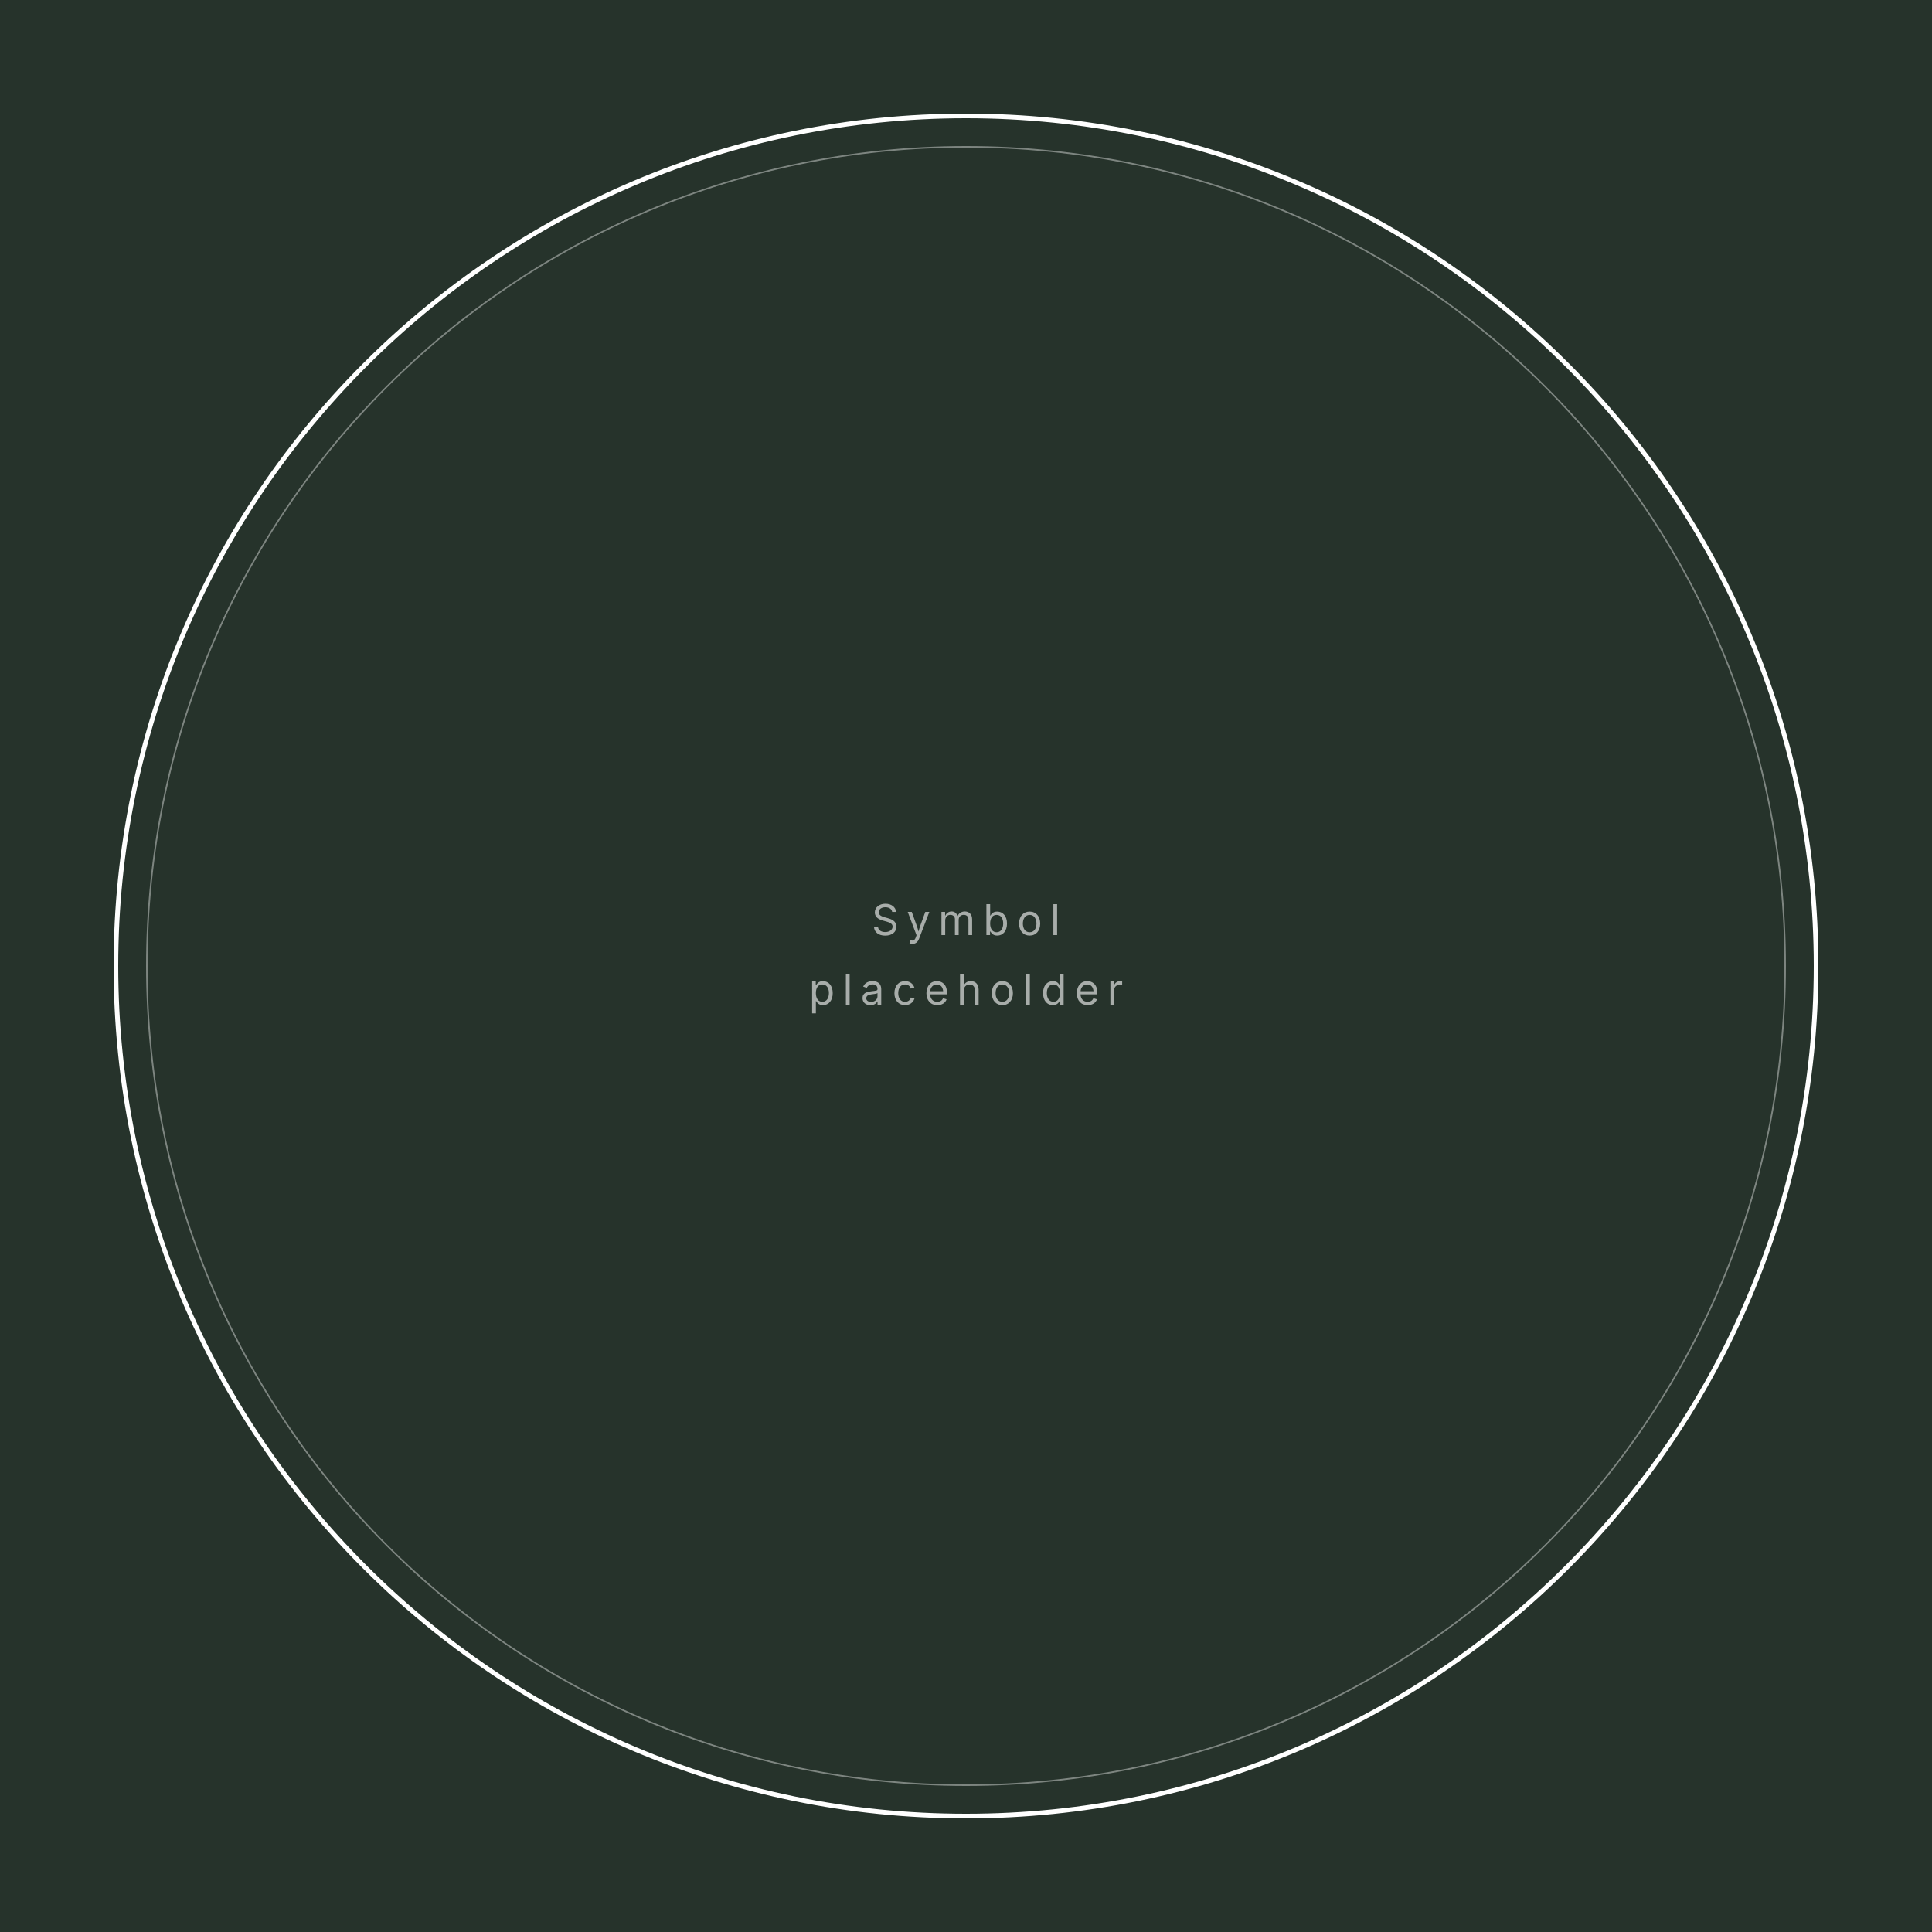
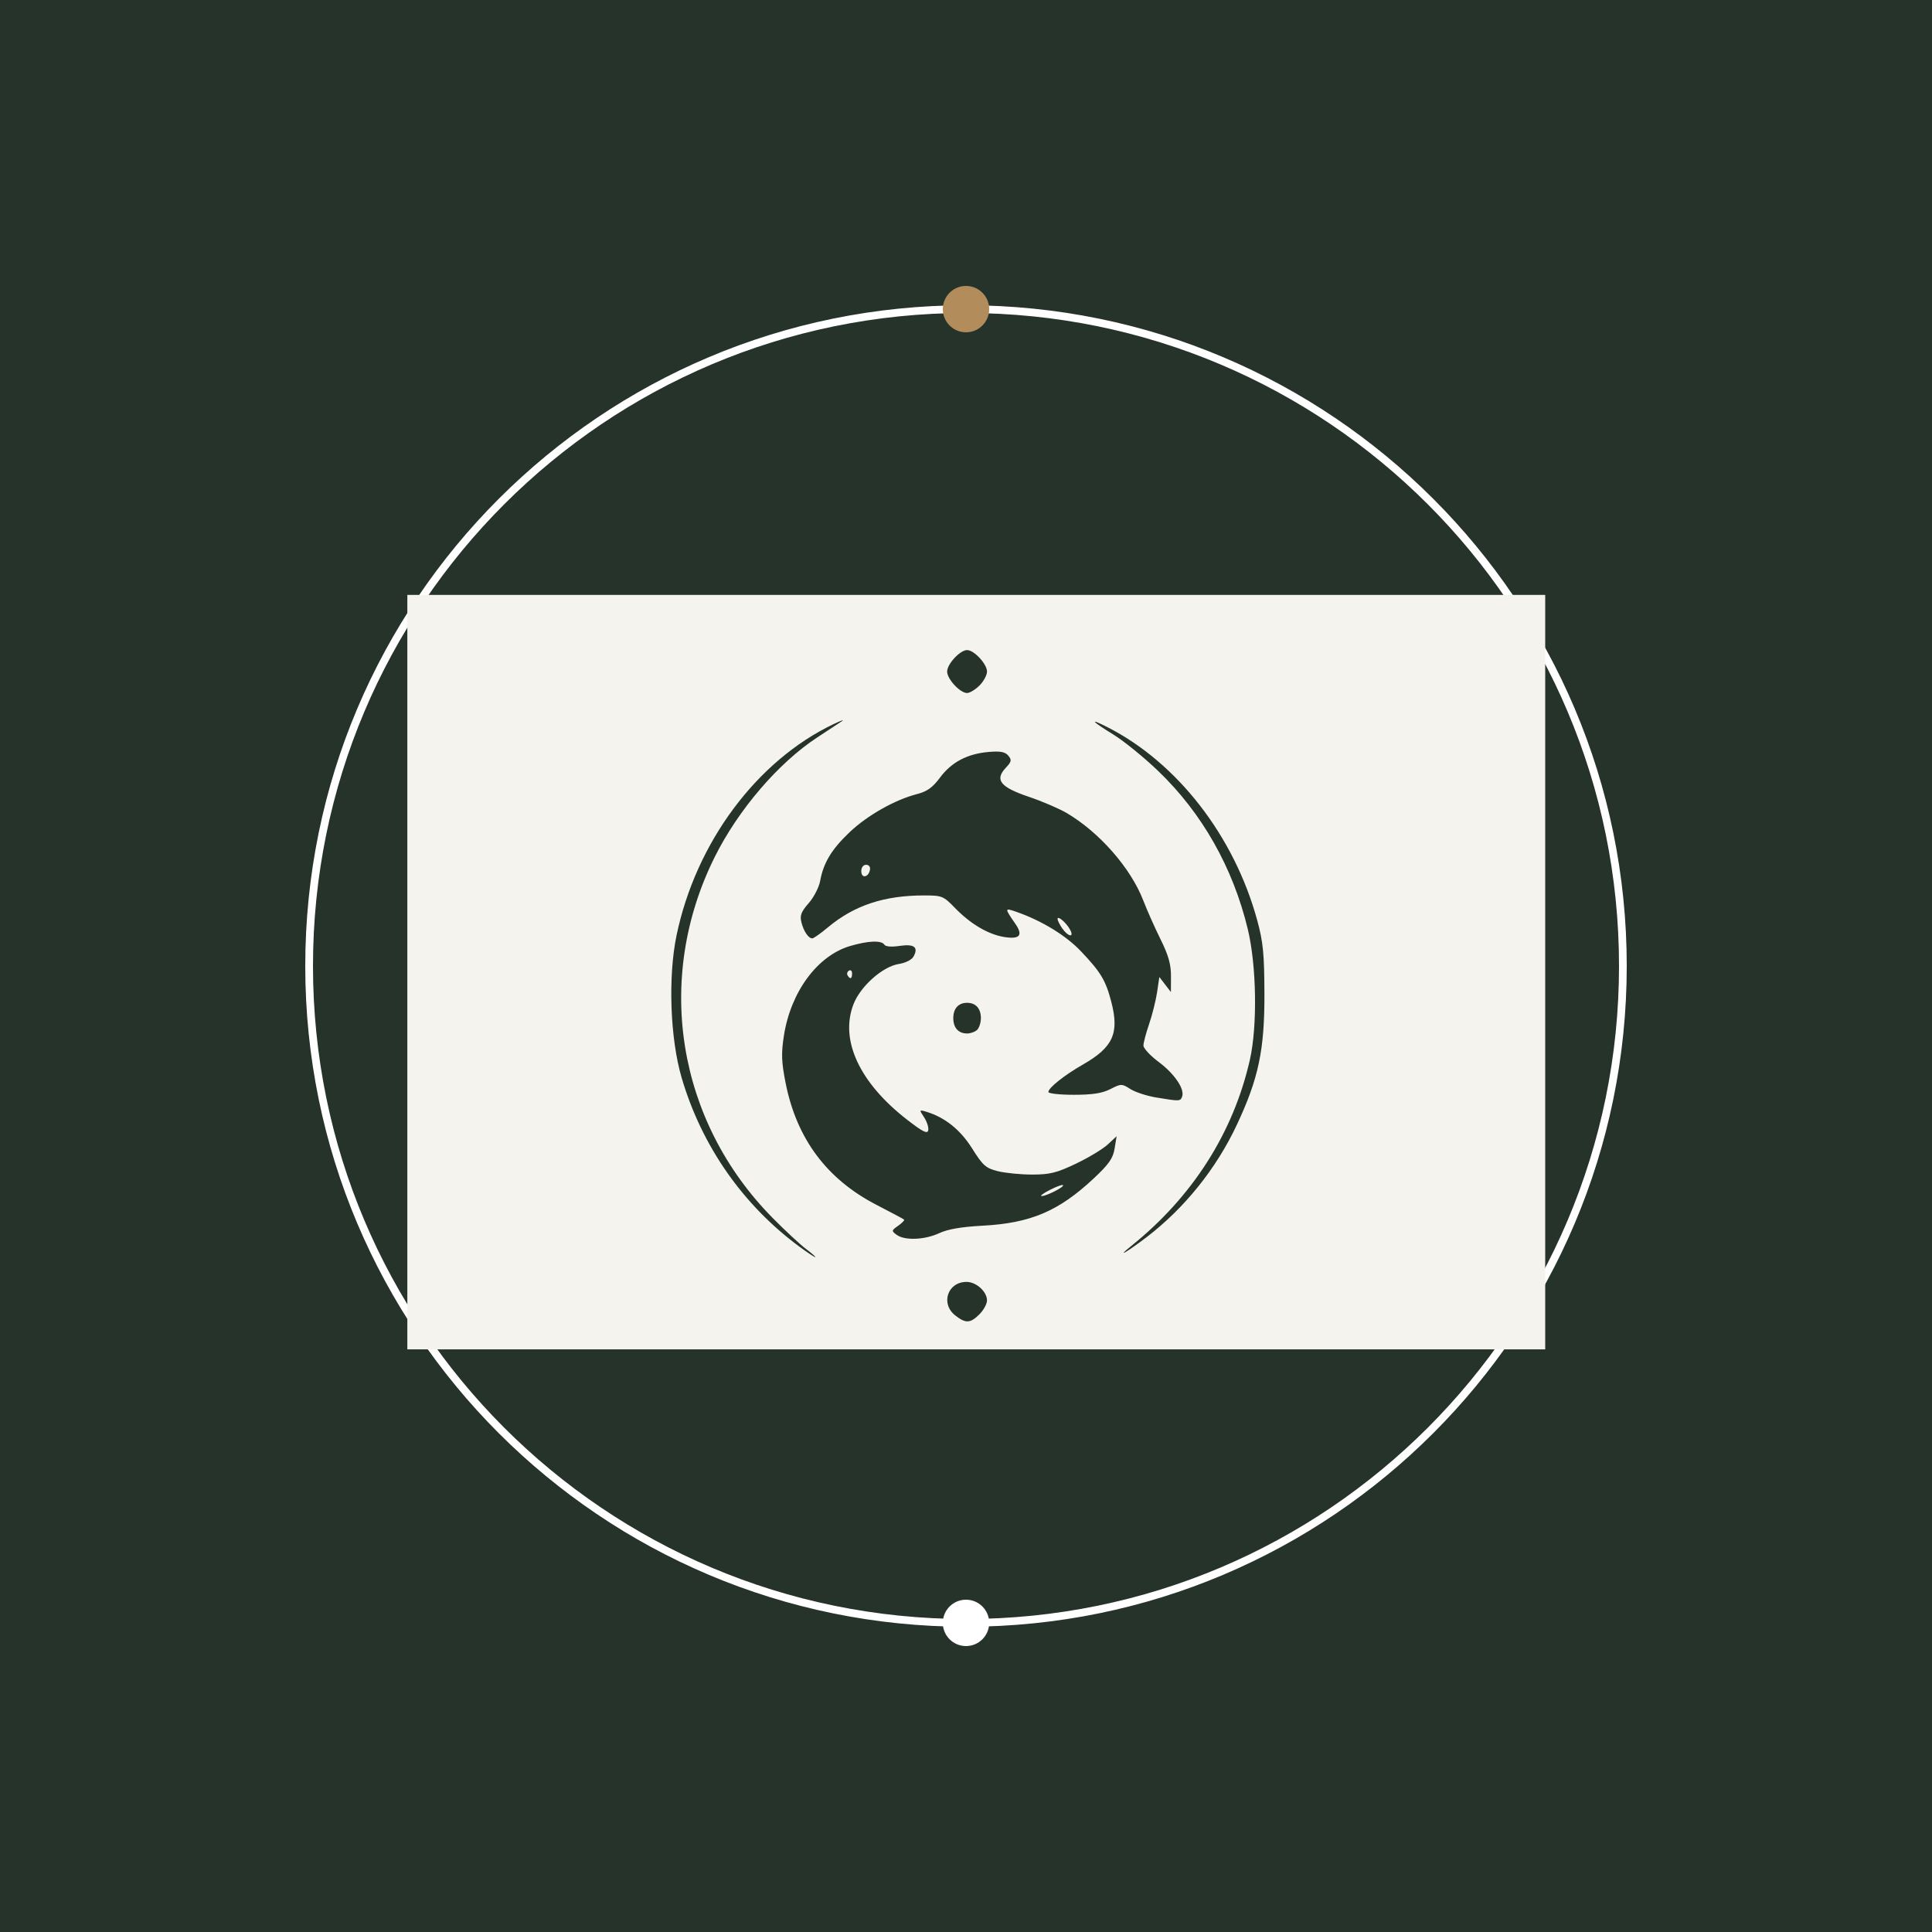
<svg xmlns="http://www.w3.org/2000/svg" viewBox="0 0 500 500" width="500" height="500">
  <rect width="500" height="500" fill="#26332B" />
-   <circle cx="250" cy="250" r="220" fill="none" stroke="#ffffff" stroke-width="1.2" />
-   <circle cx="250" cy="250" r="212" fill="none" stroke="#ffffff" stroke-width="0.4" opacity="0.4" />
-   <text x="250" y="242" text-anchor="middle" font-family="'Inter', system-ui, sans-serif" font-size="11" fill="#ffffff" letter-spacing="2" opacity="0.6">Symbol</text>
-   <text x="250" y="260" text-anchor="middle" font-family="'Inter', system-ui, sans-serif" font-size="11" fill="#ffffff" letter-spacing="2" opacity="0.6">placeholder</text>
+   <circle cx="250" cy="250" r="170" fill="none" stroke="#ffffff" stroke-width="2" />
+   <circle cx="250" cy="80" r="6" fill="#B28C5A" />
+   <circle cx="250" cy="420" r="6" fill="#ffffff" />
+   <path fill="#F5F3EE" transform="translate(-95, -230) scale(3.0)" d="m 66.806,160.529 v -32.544 h 49.08 49.08 v 32.544 32.544 h -49.08 -49.08 z m 49.357,29.513 c 0.357,-0.357 0.649,-0.893 0.649,-1.191 0,-0.76 -0.926,-1.6 -1.765,-1.6 -1.631,0 -2.266,1.878 -0.977,2.891 0.903,0.71 1.301,0.691 2.093,-0.101 z M 101.202,184.413 c -0.509,-0.384 -1.803,-1.585 -2.874,-2.67 -8.262,-8.363 -10.236,-20.631 -5.01,-31.136 2.033,-4.088 5.508,-8.139 8.864,-10.335 0.876,-0.573 1.817,-1.192 2.092,-1.376 0.275,-0.183 -0.036,-0.079 -0.691,0.233 -6.631,3.157 -11.884,10.221 -13.552,18.224 -0.747,3.583 -0.555,8.916 0.443,12.303 1.736,5.891 5.293,10.979 10.199,14.589 0.655,0.482 1.25,0.873 1.323,0.87 0.073,-0.003 -0.284,-0.32 -0.794,-0.704 z m 29.369,-1.013 c 3.277,-2.507 6.014,-5.911 7.787,-9.686 1.882,-4.008 2.402,-6.478 2.386,-11.333 -0.011,-3.443 -0.112,-4.462 -0.629,-6.35 -1.984,-7.253 -6.892,-13.573 -12.918,-16.637 -1.622,-0.825 -1.383,-0.531 0.528,0.648 0.909,0.561 2.644,1.972 3.857,3.137 3.791,3.64 6.447,8.33 7.728,13.646 0.757,3.143 0.839,8.363 0.177,11.275 -1.43,6.292 -4.952,11.816 -10.24,16.058 -1.394,1.118 -0.344,0.516 1.323,-0.759 z m -17.877,-0.354 c 0.731,-0.341 1.923,-0.547 3.722,-0.642 4.149,-0.22 6.571,-1.246 9.585,-4.063 1.328,-1.241 1.681,-1.745 1.82,-2.598 l 0.172,-1.058 -0.761,0.709 c -0.419,0.39 -1.651,1.134 -2.738,1.654 -1.67,0.798 -2.257,0.944 -3.785,0.944 -0.995,0 -2.332,-0.132 -2.972,-0.293 -1.028,-0.259 -1.286,-0.488 -2.208,-1.958 -1.015,-1.619 -2.352,-2.689 -3.963,-3.171 -0.607,-0.181 -0.61,-0.173 -0.177,0.489 0.243,0.37 0.402,0.869 0.353,1.109 -0.069,0.341 -0.462,0.145 -1.808,-0.897 -4.112,-3.184 -5.829,-6.862 -4.647,-9.957 0.592,-1.549 2.511,-3.263 3.904,-3.485 0.613,-0.098 1.135,-0.365 1.294,-0.663 0.428,-0.799 0.037,-1.086 -1.22,-0.898 -0.691,0.104 -1.203,0.062 -1.307,-0.107 -0.242,-0.391 -1.406,-0.344 -2.964,0.118 -2.821,0.838 -5.119,3.958 -5.705,7.746 -0.236,1.526 -0.209,2.257 0.15,4.069 0.956,4.819 3.558,8.304 7.857,10.521 1.233,0.636 2.294,1.202 2.358,1.257 0.064,0.055 -0.162,0.295 -0.501,0.533 -0.59,0.413 -0.596,0.448 -0.132,0.788 0.694,0.507 2.42,0.438 3.674,-0.147 z m 9.535,-3.727 c 0.567,-0.289 1.079,-0.476 1.139,-0.416 0.144,0.144 -1.409,0.942 -1.835,0.942 -0.184,0 0.13,-0.236 0.696,-0.525 z m -17.443,-18.507 c -0.084,-0.135 -0.031,-0.321 0.117,-0.412 0.148,-0.091 0.269,0.019 0.269,0.246 0,0.465 -0.159,0.533 -0.386,0.166 z m 28.856,10.457 c 0.246,-0.642 -0.649,-1.968 -2.019,-2.991 -0.724,-0.54 -1.316,-1.177 -1.316,-1.414 0,-0.237 0.221,-1.075 0.491,-1.862 0.27,-0.787 0.578,-2.02 0.686,-2.741 l 0.195,-1.311 0.499,0.649 0.499,0.649 0.006,-1.362 c 0.004,-1.025 -0.217,-1.811 -0.893,-3.175 -0.495,-0.997 -1.168,-2.51 -1.497,-3.363 -1.078,-2.792 -3.776,-5.875 -6.597,-7.539 -0.654,-0.386 -2.137,-1.021 -3.296,-1.413 -2.449,-0.827 -2.944,-1.456 -1.966,-2.497 0.494,-0.526 0.524,-0.673 0.216,-1.045 -0.273,-0.328 -0.681,-0.405 -1.692,-0.319 -1.839,0.156 -3.211,0.879 -4.2,2.211 -0.638,0.859 -1.113,1.199 -1.992,1.426 -1.896,0.488 -4.263,1.826 -5.795,3.275 -1.556,1.472 -2.269,2.648 -2.553,4.215 -0.1,0.549 -0.545,1.413 -0.99,1.919 -0.649,0.739 -0.773,1.065 -0.627,1.647 0.196,0.782 0.608,1.389 0.941,1.389 0.114,0 0.717,-0.426 1.341,-0.947 2.276,-1.902 4.852,-2.757 8.304,-2.757 1.545,0 1.664,0.048 2.663,1.08 1.338,1.382 2.872,2.286 4.254,2.507 1.341,0.214 1.642,-0.146 0.953,-1.141 -0.954,-1.378 -0.952,-1.398 0.142,-1.013 2.169,0.765 4.22,2.022 5.507,3.374 1.722,1.809 2.143,2.51 2.628,4.373 0.705,2.706 0.154,3.92 -2.453,5.411 -1.596,0.913 -2.974,2.009 -2.974,2.365 0,0.133 0.987,0.241 2.193,0.241 1.612,0 2.448,-0.13 3.154,-0.49 0.932,-0.475 0.984,-0.476 1.727,-0.005 0.421,0.267 1.413,0.592 2.204,0.724 2.055,0.341 2.101,0.339 2.259,-0.073 z m -10.331,-14.503 c -0.227,-0.323 -0.412,-0.695 -0.412,-0.826 0,-0.324 0.761,0.33 1.082,0.929 0.376,0.703 -0.164,0.62 -0.67,-0.103 z m -17.345,-4.946 c 0,-0.325 0.171,-0.551 0.416,-0.551 0.246,0 0.381,0.18 0.331,0.441 -0.129,0.664 -0.747,0.755 -0.747,0.11 z m 10.001,13.683 c 0.175,-0.175 0.318,-0.627 0.318,-1.005 0,-0.832 -0.442,-1.323 -1.191,-1.323 -0.749,0 -1.191,0.491 -1.191,1.323 0,0.832 0.442,1.323 1.191,1.323 0.306,0 0.699,-0.143 0.873,-0.318 z m 0.197,-29.701 c 0.357,-0.357 0.649,-0.898 0.649,-1.203 0,-0.651 -1.115,-1.852 -1.72,-1.852 -0.605,0 -1.72,1.201 -1.72,1.852 0,0.651 1.115,1.852 1.72,1.852 0.232,0 0.713,-0.292 1.07,-0.649 z" />
</svg>
